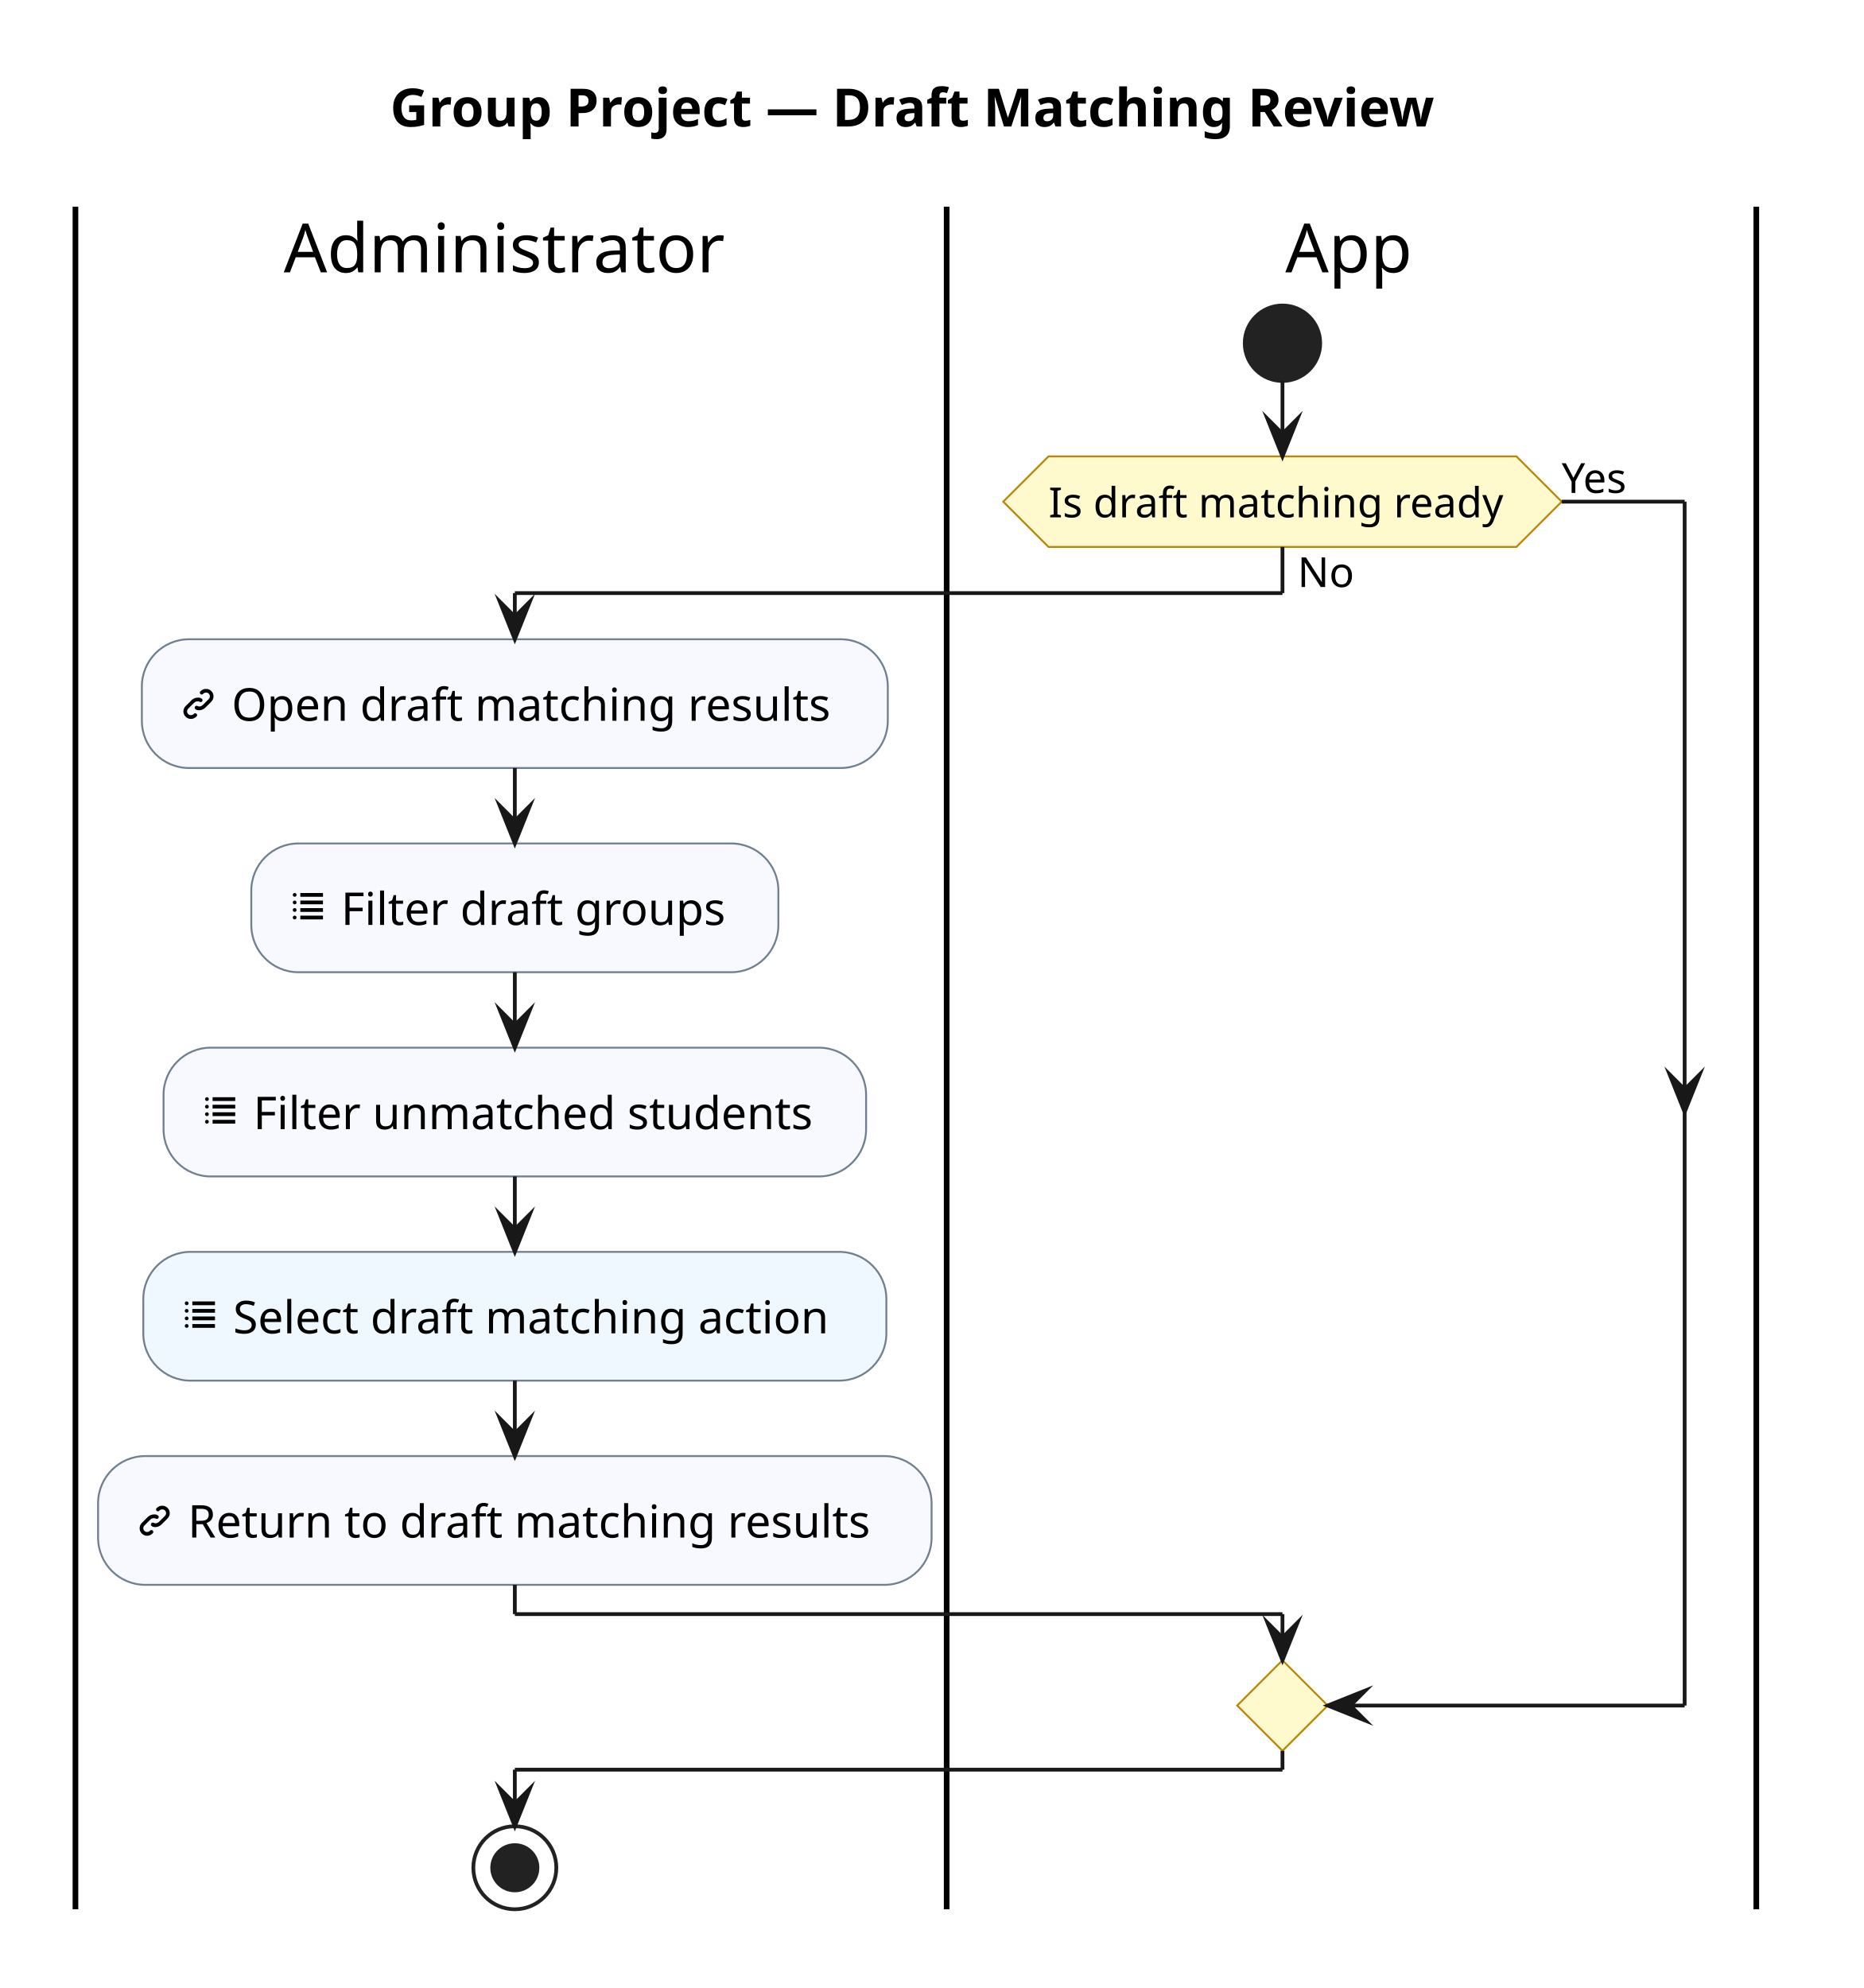
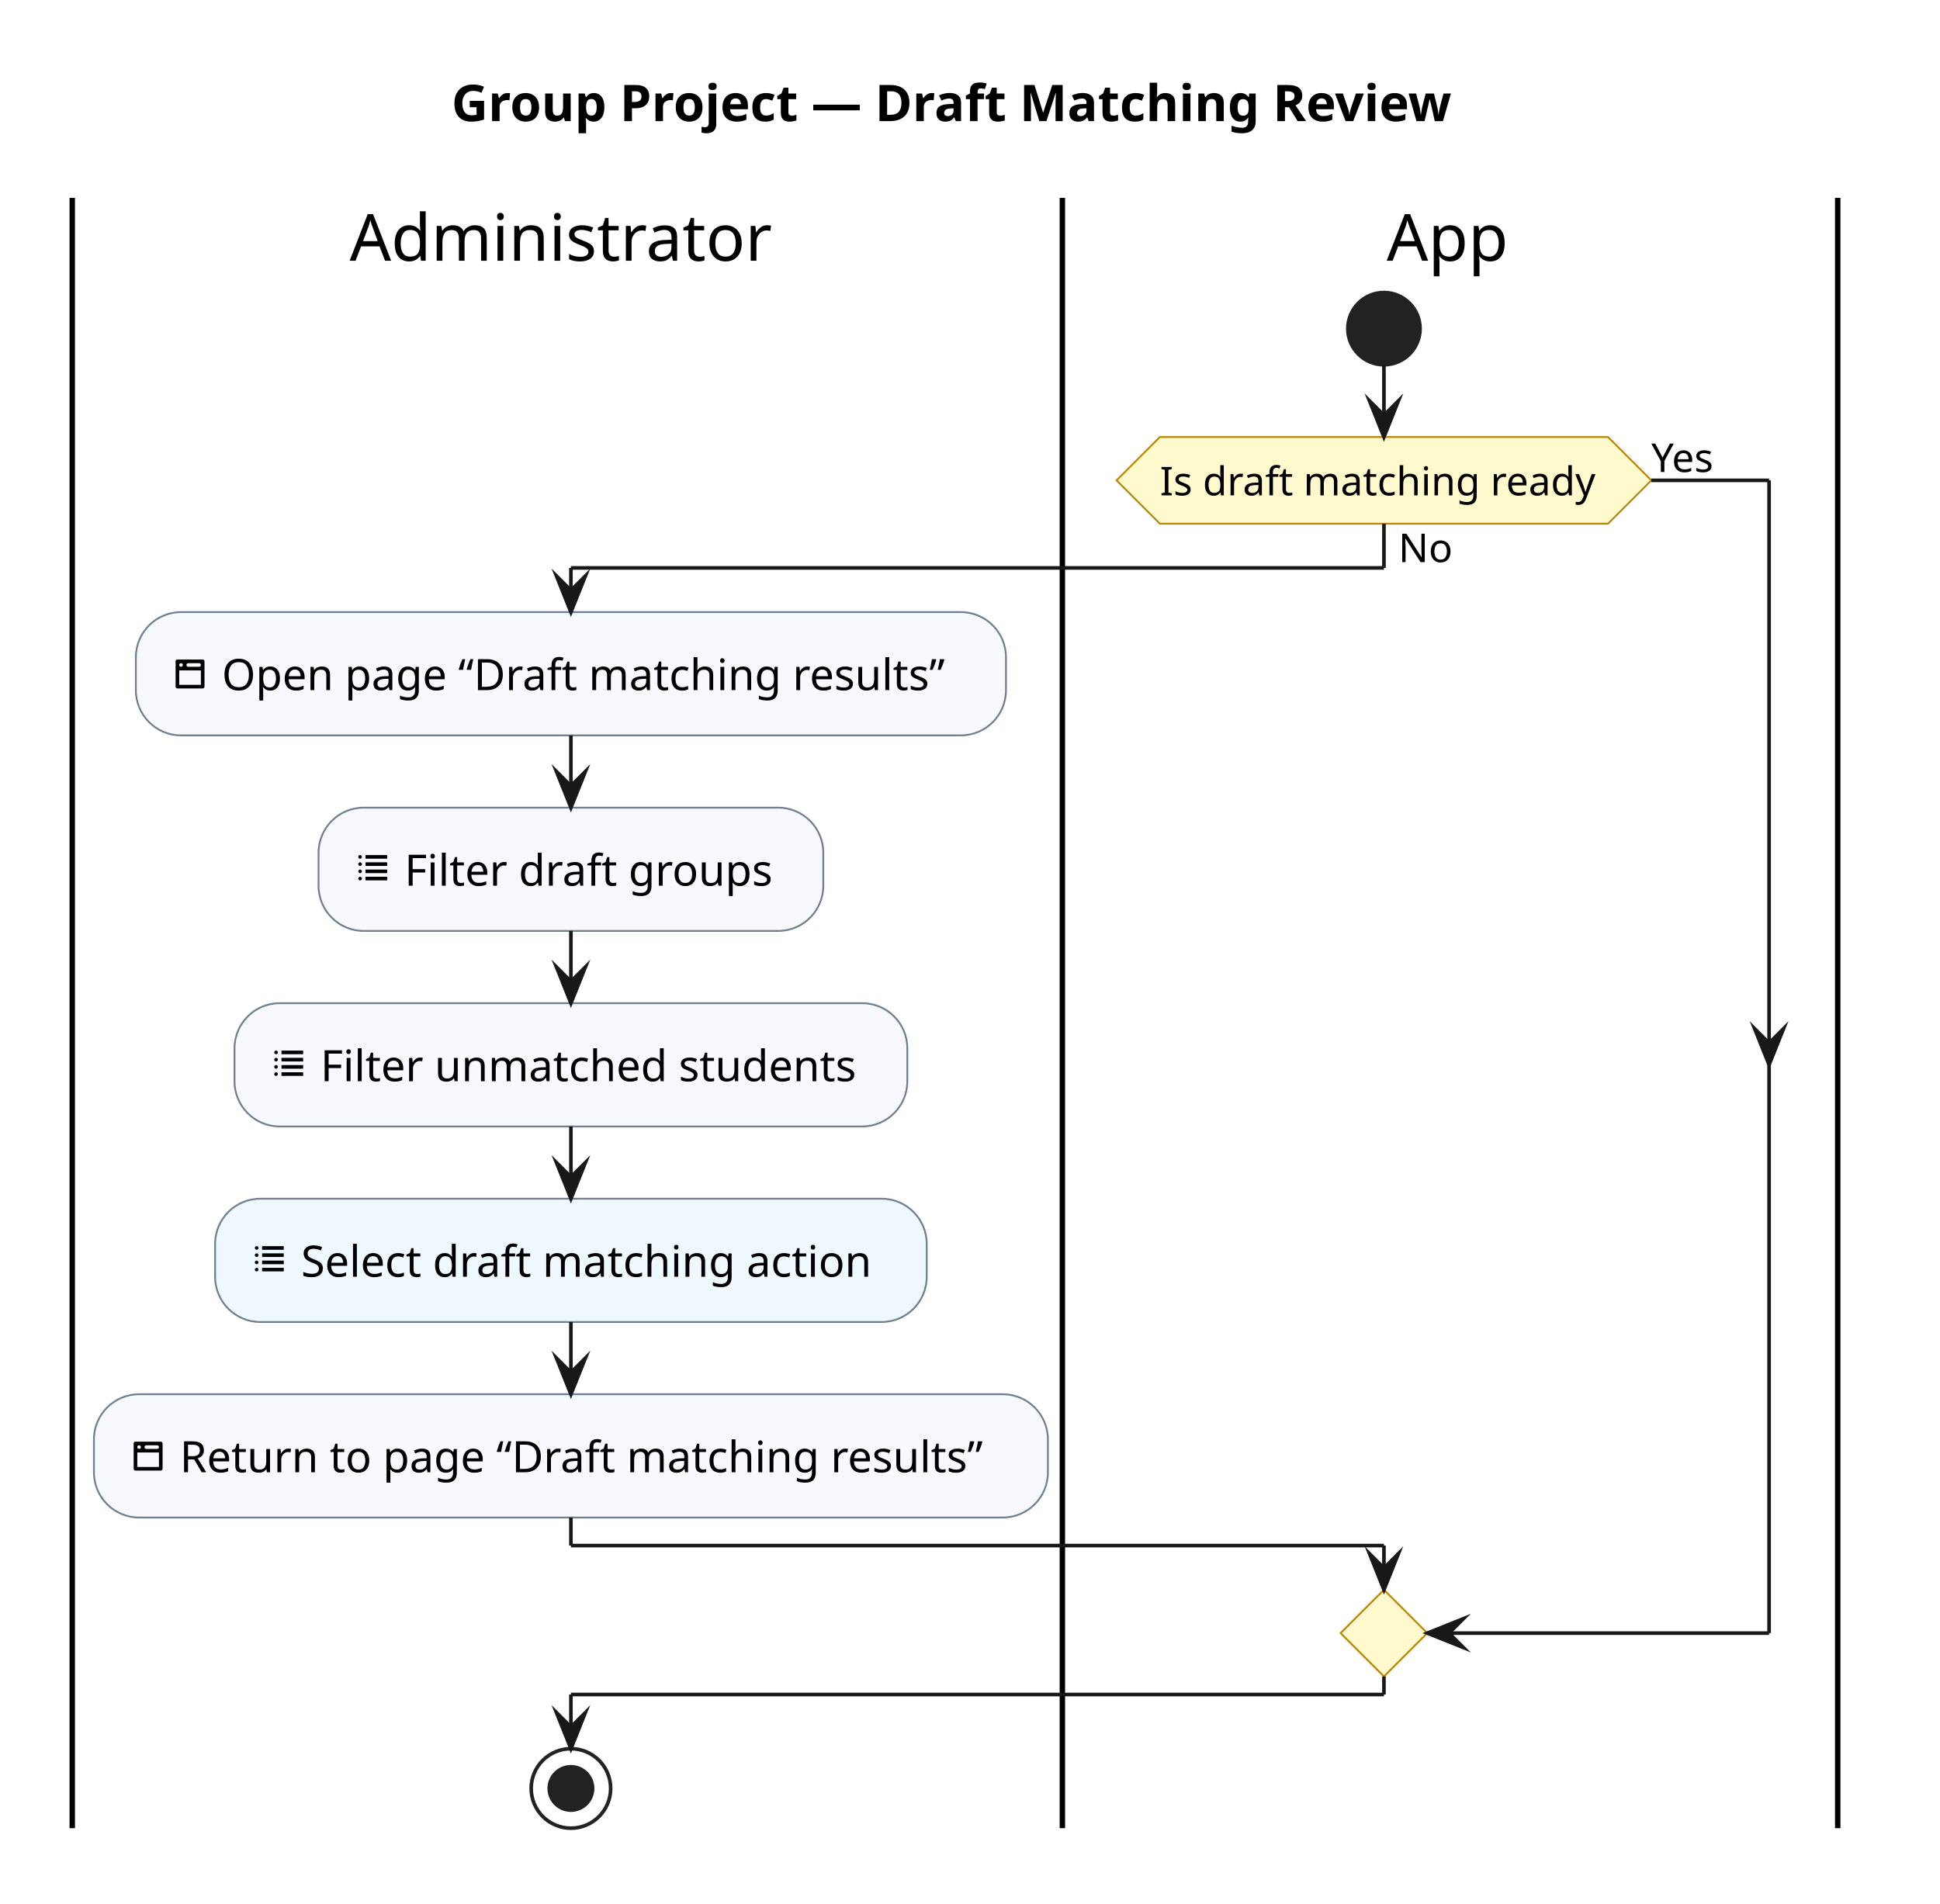
- <svg xmlns="http://www.w3.org/2000/svg" contentStyleType="text/css" data-diagram-type="ACTIVITY" height="527px" preserveAspectRatio="none" style="width:494px;height:527px;background:#FFFFFF;" version="1.1" viewBox="0 0 494 527" width="494px" zoomAndPan="magnify">
+ <svg xmlns="http://www.w3.org/2000/svg" contentStyleType="text/css" data-diagram-type="ACTIVITY" height="527px" preserveAspectRatio="none" style="width:537px;height:527px;background:#FFFFFF;" version="1.1" viewBox="0 0 537 527" width="537px" zoomAndPan="magnify">
  <defs />
  <g>
    <g class="title" data-source-line="2">
-       <text fill="#000000" font-family="sans-serif" font-size="14" font-weight="700" lengthAdjust="spacing" textLength="285.585" x="103.416" y="33.535">Group Project — Draft Matching Review</text>
+       <text fill="#000000" font-family="sans-serif" font-size="14" font-weight="700" lengthAdjust="spacing" textLength="285.585" x="124.976" y="33.535">Group Project — Draft Matching Review</text>
    </g>
-     <rect fill="none" height="21.199" style="stroke:none;stroke-width:1;" width="447.417" x="20" y="54.785" />
-     <rect fill="#F8F8FF" height="34.133" rx="12.5" ry="12.5" style="stroke:#708090;stroke-width:0.5;" width="197.731" x="37.607" y="169.462" />
-     <path d="M54.487,182.625 C54.307,182.635 54.127,182.655 53.957,182.715 C53.687,182.815 53.427,182.965 53.207,183.185 A0.5,0.5 0 1 0 53.897,183.875 C54.007,183.765 54.137,183.705 54.277,183.655 C54.627,183.535 55.057,183.585 55.337,183.875 C55.727,184.265 55.727,184.915 55.337,185.315 L53.837,186.815 C53.397,187.255 53.037,187.295 52.777,187.285 C52.517,187.275 52.367,187.155 52.367,187.155 A0.5,0.5 0 1 0 51.867,188.035 C52.207,188.255 52.207,188.255 52.707,188.285 C53.207,188.315 53.907,188.125 54.517,187.505 L56.017,186.005 C56.797,185.225 56.797,183.965 56.017,183.195 C55.737,182.915 55.407,182.745 55.047,182.665 C54.867,182.625 54.667,182.625 54.487,182.635 M52.487,184.935 C51.987,184.915 51.297,185.085 50.707,185.685 L49.207,187.185 C48.427,187.965 48.427,189.225 49.207,189.995 C49.767,190.555 50.567,190.715 51.267,190.465 C51.537,190.365 51.797,190.215 52.017,189.995 A0.5,0.5 0 1 0 51.327,189.305 C51.217,189.415 51.087,189.475 50.947,189.525 C50.597,189.645 50.167,189.595 49.887,189.305 C49.497,188.915 49.497,188.265 49.887,187.865 L51.387,186.365 C51.787,185.965 52.137,185.915 52.417,185.925 C52.697,185.935 52.887,186.015 52.887,186.015 A0.5,0.5 0 1 0 53.327,185.135 C52.987,184.935 52.987,184.935 52.487,184.915" fill="#000000" />
-     <text fill="#000000" font-family="sans-serif" font-size="12" lengthAdjust="spacing" textLength="163.934" x="61.404" y="191.064">Open draft matching results</text>
-     <rect fill="#F8F8FF" height="34.133" rx="12.5" ry="12.5" style="stroke:#708090;stroke-width:0.5;" width="139.717" x="66.614" y="223.595" />
-     <path d="M78.114,236.727 C77.834,236.727 77.614,236.947 77.614,237.227 C77.614,237.507 77.834,237.727 78.114,237.727 C78.394,237.727 78.614,237.507 78.614,237.227 C78.614,236.947 78.394,236.727 78.114,236.727 M79.614,236.727 L79.614,237.727 L85.614,237.727 L85.614,236.727 L79.614,236.727 M78.114,238.727 C77.834,238.727 77.614,238.947 77.614,239.227 C77.614,239.507 77.834,239.727 78.114,239.727 C78.394,239.727 78.614,239.507 78.614,239.227 C78.614,238.947 78.394,238.727 78.114,238.727 M79.614,238.727 L79.614,239.727 L85.614,239.727 L85.614,238.727 L79.614,238.727 M78.114,240.727 C77.834,240.727 77.614,240.947 77.614,241.227 C77.614,241.507 77.834,241.727 78.114,241.727 C78.394,241.727 78.614,241.507 78.614,241.227 C78.614,240.947 78.394,240.727 78.114,240.727 M79.614,240.727 L79.614,241.727 L85.614,241.727 L85.614,240.727 L79.614,240.727 M78.114,242.727 C77.834,242.727 77.614,242.947 77.614,243.227 C77.614,243.507 77.834,243.727 78.114,243.727 C78.394,243.727 78.614,243.507 78.614,243.227 C78.614,242.947 78.394,242.727 78.114,242.727 M79.614,242.727 L79.614,243.727 L85.614,243.727 L85.614,242.727 L79.614,242.727" fill="#000000" />
-     <text fill="#000000" font-family="sans-serif" font-size="12" lengthAdjust="spacing" textLength="105.92" x="90.411" y="245.196">Filter draft groups</text>
-     <rect fill="#F8F8FF" height="34.133" rx="12.5" ry="12.5" style="stroke:#708090;stroke-width:0.5;" width="186.234" x="43.355" y="277.728" />
-     <path d="M54.855,290.86 C54.575,290.86 54.355,291.08 54.355,291.36 C54.355,291.64 54.575,291.86 54.855,291.86 C55.136,291.86 55.355,291.64 55.355,291.36 C55.355,291.08 55.136,290.86 54.855,290.86 M56.355,290.86 L56.355,291.86 L62.355,291.86 L62.355,290.86 L56.355,290.86 M54.855,292.86 C54.575,292.86 54.355,293.08 54.355,293.36 C54.355,293.64 54.575,293.86 54.855,293.86 C55.136,293.86 55.355,293.64 55.355,293.36 C55.355,293.08 55.136,292.86 54.855,292.86 M56.355,292.86 L56.355,293.86 L62.355,293.86 L62.355,292.86 L56.355,292.86 M54.855,294.86 C54.575,294.86 54.355,295.08 54.355,295.36 C54.355,295.64 54.575,295.86 54.855,295.86 C55.136,295.86 55.355,295.64 55.355,295.36 C55.355,295.08 55.136,294.86 54.855,294.86 M56.355,294.86 L56.355,295.86 L62.355,295.86 L62.355,294.86 L56.355,294.86 M54.855,296.86 C54.575,296.86 54.355,297.08 54.355,297.36 C54.355,297.64 54.575,297.86 54.855,297.86 C55.136,297.86 55.355,297.64 55.355,297.36 C55.355,297.08 55.136,296.86 54.855,296.86 M56.355,296.86 L56.355,297.86 L62.355,297.86 L62.355,296.86 L56.355,296.86" fill="#000000" />
-     <text fill="#000000" font-family="sans-serif" font-size="12" lengthAdjust="spacing" textLength="152.438" x="67.152" y="299.329">Filter unmatched students</text>
-     <rect fill="#F0F8FF" height="34.133" rx="12.5" ry="12.5" style="stroke:#708090;stroke-width:0.5;" width="196.975" x="37.985" y="331.86" />
-     <path d="M49.485,344.993 C49.205,344.993 48.985,345.213 48.985,345.493 C48.985,345.773 49.205,345.993 49.485,345.993 C49.765,345.993 49.985,345.773 49.985,345.493 C49.985,345.213 49.765,344.993 49.485,344.993 M50.985,344.993 L50.985,345.993 L56.985,345.993 L56.985,344.993 L50.985,344.993 M49.485,346.993 C49.205,346.993 48.985,347.213 48.985,347.493 C48.985,347.773 49.205,347.993 49.485,347.993 C49.765,347.993 49.985,347.773 49.985,347.493 C49.985,347.213 49.765,346.993 49.485,346.993 M50.985,346.993 L50.985,347.993 L56.985,347.993 L56.985,346.993 L50.985,346.993 M49.485,348.993 C49.205,348.993 48.985,349.213 48.985,349.493 C48.985,349.773 49.205,349.993 49.485,349.993 C49.765,349.993 49.985,349.773 49.985,349.493 C49.985,349.213 49.765,348.993 49.485,348.993 M50.985,348.993 L50.985,349.993 L56.985,349.993 L56.985,348.993 L50.985,348.993 M49.485,350.993 C49.205,350.993 48.985,351.213 48.985,351.493 C48.985,351.773 49.205,351.993 49.485,351.993 C49.765,351.993 49.985,351.773 49.985,351.493 C49.985,351.213 49.765,350.993 49.485,350.993 M50.985,350.993 L50.985,351.993 L56.985,351.993 L56.985,350.993 L50.985,350.993" fill="#000000" />
-     <text fill="#000000" font-family="sans-serif" font-size="12" lengthAdjust="spacing" textLength="163.178" x="61.782" y="353.462">Select draft matching action</text>
-     <rect fill="#F8F8FF" height="34.133" rx="12.5" ry="12.5" style="stroke:#708090;stroke-width:0.5;" width="220.945" x="26" y="385.993" />
-     <path d="M42.88,399.156 C42.7,399.166 42.52,399.186 42.35,399.246 C42.08,399.346 41.82,399.496 41.6,399.716 A0.5,0.5 0 1 0 42.29,400.406 C42.4,400.296 42.53,400.236 42.67,400.186 C43.02,400.066 43.45,400.116 43.73,400.406 C44.12,400.796 44.12,401.446 43.73,401.846 L42.23,403.346 C41.79,403.786 41.43,403.826 41.17,403.816 C40.91,403.806 40.76,403.686 40.76,403.686 A0.5,0.5 0 1 0 40.26,404.566 C40.6,404.786 40.6,404.786 41.1,404.816 C41.6,404.846 42.3,404.656 42.91,404.036 L44.41,402.536 C45.19,401.756 45.19,400.496 44.41,399.726 C44.13,399.446 43.8,399.276 43.44,399.196 C43.26,399.156 43.06,399.156 42.88,399.166 M40.88,401.466 C40.38,401.446 39.69,401.616 39.1,402.216 L37.6,403.716 C36.82,404.496 36.82,405.756 37.6,406.526 C38.16,407.086 38.96,407.246 39.66,406.996 C39.93,406.896 40.19,406.746 40.41,406.526 A0.5,0.5 0 1 0 39.72,405.836 C39.61,405.946 39.48,406.006 39.34,406.056 C38.99,406.176 38.56,406.126 38.28,405.836 C37.89,405.446 37.89,404.796 38.28,404.396 L39.78,402.896 C40.18,402.496 40.53,402.446 40.81,402.456 C41.09,402.466 41.28,402.546 41.28,402.546 A0.5,0.5 0 1 0 41.72,401.666 C41.38,401.466 41.38,401.466 40.88,401.446" fill="#000000" />
-     <text fill="#000000" font-family="sans-serif" font-size="12" lengthAdjust="spacing" textLength="187.148" x="49.797" y="407.595">Return to draft matching results</text>
-     <ellipse cx="136.473" cy="495.126" fill="none" rx="11" ry="11" style="stroke:#222222;stroke-width:1;" />
-     <ellipse cx="136.473" cy="495.126" fill="#222222" rx="6" ry="6" style="stroke:#222222;stroke-width:1;" />
+     <rect fill="none" height="21.199" style="stroke:none;stroke-width:1;" width="490.536" x="20" y="54.785" />
+     <rect fill="#F8F8FF" height="34.133" rx="12.5" ry="12.5" style="stroke:#708090;stroke-width:0.5;" width="240.85" x="37.607" y="169.462" />
+     <path d="M48.947,182.595 A0.5,0.5 0 0 0 48.607,183.095 L48.607,190.095 A0.5,0.5 0 0 0 49.107,190.595 L56.107,190.595 A0.5,0.5 0 0 0 56.607,190.095 L56.607,183.095 A0.5,0.5 0 0 0 56.107,182.595 L49.107,182.595 A0.5,0.5 0 0 0 49.017,182.595 A0.5,0.5 0 0 0 48.957,182.595 M50.107,183.595 C50.387,183.595 50.607,183.815 50.607,184.095 C50.607,184.375 50.387,184.595 50.107,184.595 C49.827,184.595 49.607,184.375 49.607,184.095 C49.607,183.815 49.827,183.595 50.107,183.595 M52.107,183.595 L55.107,183.595 C55.387,183.595 55.607,183.815 55.607,184.095 C55.607,184.375 55.387,184.595 55.107,184.595 L52.107,184.595 C51.827,184.595 51.607,184.375 51.607,184.095 C51.607,183.815 51.827,183.595 52.107,183.595 M49.607,185.595 L55.607,185.595 L55.607,189.595 L49.607,189.595 L49.607,185.595" fill="#000000" />
+     <text fill="#000000" font-family="sans-serif" font-size="12" lengthAdjust="spacing" textLength="207.053" x="61.404" y="191.064">Open page “Draft matching results”</text>
+     <rect fill="#F8F8FF" height="34.133" rx="12.5" ry="12.5" style="stroke:#708090;stroke-width:0.5;" width="139.717" x="88.174" y="223.595" />
+     <path d="M99.674,236.727 C99.394,236.727 99.174,236.947 99.174,237.227 C99.174,237.507 99.394,237.727 99.674,237.727 C99.954,237.727 100.174,237.507 100.174,237.227 C100.174,236.947 99.954,236.727 99.674,236.727 M101.174,236.727 L101.174,237.727 L107.174,237.727 L107.174,236.727 L101.174,236.727 M99.674,238.727 C99.394,238.727 99.174,238.947 99.174,239.227 C99.174,239.507 99.394,239.727 99.674,239.727 C99.954,239.727 100.174,239.507 100.174,239.227 C100.174,238.947 99.954,238.727 99.674,238.727 M101.174,238.727 L101.174,239.727 L107.174,239.727 L107.174,238.727 L101.174,238.727 M99.674,240.727 C99.394,240.727 99.174,240.947 99.174,241.227 C99.174,241.507 99.394,241.727 99.674,241.727 C99.954,241.727 100.174,241.507 100.174,241.227 C100.174,240.947 99.954,240.727 99.674,240.727 M101.174,240.727 L101.174,241.727 L107.174,241.727 L107.174,240.727 L101.174,240.727 M99.674,242.727 C99.394,242.727 99.174,242.947 99.174,243.227 C99.174,243.507 99.394,243.727 99.674,243.727 C99.954,243.727 100.174,243.507 100.174,243.227 C100.174,242.947 99.954,242.727 99.674,242.727 M101.174,242.727 L101.174,243.727 L107.174,243.727 L107.174,242.727 L101.174,242.727" fill="#000000" />
+     <text fill="#000000" font-family="sans-serif" font-size="12" lengthAdjust="spacing" textLength="105.92" x="111.971" y="245.196">Filter draft groups</text>
+     <rect fill="#F8F8FF" height="34.133" rx="12.5" ry="12.5" style="stroke:#708090;stroke-width:0.5;" width="186.234" x="64.915" y="277.728" />
+     <path d="M76.415,290.86 C76.135,290.86 75.915,291.08 75.915,291.36 C75.915,291.64 76.135,291.86 76.415,291.86 C76.695,291.86 76.915,291.64 76.915,291.36 C76.915,291.08 76.695,290.86 76.415,290.86 M77.915,290.86 L77.915,291.86 L83.915,291.86 L83.915,290.86 L77.915,290.86 M76.415,292.86 C76.135,292.86 75.915,293.08 75.915,293.36 C75.915,293.64 76.135,293.86 76.415,293.86 C76.695,293.86 76.915,293.64 76.915,293.36 C76.915,293.08 76.695,292.86 76.415,292.86 M77.915,292.86 L77.915,293.86 L83.915,293.86 L83.915,292.86 L77.915,292.86 M76.415,294.86 C76.135,294.86 75.915,295.08 75.915,295.36 C75.915,295.64 76.135,295.86 76.415,295.86 C76.695,295.86 76.915,295.64 76.915,295.36 C76.915,295.08 76.695,294.86 76.415,294.86 M77.915,294.86 L77.915,295.86 L83.915,295.86 L83.915,294.86 L77.915,294.86 M76.415,296.86 C76.135,296.86 75.915,297.08 75.915,297.36 C75.915,297.64 76.135,297.86 76.415,297.86 C76.695,297.86 76.915,297.64 76.915,297.36 C76.915,297.08 76.695,296.86 76.415,296.86 M77.915,296.86 L77.915,297.86 L83.915,297.86 L83.915,296.86 L77.915,296.86" fill="#000000" />
+     <text fill="#000000" font-family="sans-serif" font-size="12" lengthAdjust="spacing" textLength="152.438" x="88.712" y="299.329">Filter unmatched students</text>
+     <rect fill="#F0F8FF" height="34.133" rx="12.5" ry="12.5" style="stroke:#708090;stroke-width:0.5;" width="196.975" x="59.545" y="331.86" />
+     <path d="M71.045,344.993 C70.765,344.993 70.545,345.213 70.545,345.493 C70.545,345.773 70.765,345.993 71.045,345.993 C71.325,345.993 71.545,345.773 71.545,345.493 C71.545,345.213 71.325,344.993 71.045,344.993 M72.545,344.993 L72.545,345.993 L78.545,345.993 L78.545,344.993 L72.545,344.993 M71.045,346.993 C70.765,346.993 70.545,347.213 70.545,347.493 C70.545,347.773 70.765,347.993 71.045,347.993 C71.325,347.993 71.545,347.773 71.545,347.493 C71.545,347.213 71.325,346.993 71.045,346.993 M72.545,346.993 L72.545,347.993 L78.545,347.993 L78.545,346.993 L72.545,346.993 M71.045,348.993 C70.765,348.993 70.545,349.213 70.545,349.493 C70.545,349.773 70.765,349.993 71.045,349.993 C71.325,349.993 71.545,349.773 71.545,349.493 C71.545,349.213 71.325,348.993 71.045,348.993 M72.545,348.993 L72.545,349.993 L78.545,349.993 L78.545,348.993 L72.545,348.993 M71.045,350.993 C70.765,350.993 70.545,351.213 70.545,351.493 C70.545,351.773 70.765,351.993 71.045,351.993 C71.325,351.993 71.545,351.773 71.545,351.493 C71.545,351.213 71.325,350.993 71.045,350.993 M72.545,350.993 L72.545,351.993 L78.545,351.993 L78.545,350.993 L72.545,350.993" fill="#000000" />
+     <text fill="#000000" font-family="sans-serif" font-size="12" lengthAdjust="spacing" textLength="163.178" x="83.342" y="353.462">Select draft matching action</text>
+     <rect fill="#F8F8FF" height="34.133" rx="12.5" ry="12.5" style="stroke:#708090;stroke-width:0.5;" width="264.065" x="26" y="385.993" />
+     <path d="M37.34,399.126 A0.5,0.5 0 0 0 37,399.626 L37,406.626 A0.5,0.5 0 0 0 37.5,407.126 L44.5,407.126 A0.5,0.5 0 0 0 45,406.626 L45,399.626 A0.5,0.5 0 0 0 44.5,399.126 L37.5,399.126 A0.5,0.5 0 0 0 37.41,399.126 A0.5,0.5 0 0 0 37.35,399.126 M38.5,400.126 C38.78,400.126 39,400.346 39,400.626 C39,400.906 38.78,401.126 38.5,401.126 C38.22,401.126 38,400.906 38,400.626 C38,400.346 38.22,400.126 38.5,400.126 M40.5,400.126 L43.5,400.126 C43.78,400.126 44,400.346 44,400.626 C44,400.906 43.78,401.126 43.5,401.126 L40.5,401.126 C40.22,401.126 40,400.906 40,400.626 C40,400.346 40.22,400.126 40.5,400.126 M38,402.126 L44,402.126 L44,406.126 L38,406.126 L38,402.126" fill="#000000" />
+     <text fill="#000000" font-family="sans-serif" font-size="12" lengthAdjust="spacing" textLength="230.268" x="49.797" y="407.595">Return to page “Draft matching results”</text>
+     <ellipse cx="158.032" cy="495.126" fill="none" rx="11" ry="11" style="stroke:#222222;stroke-width:1;" />
+     <ellipse cx="158.032" cy="495.126" fill="#222222" rx="6" ry="6" style="stroke:#222222;stroke-width:1;" />
    <line style="stroke:#000000;stroke-width:1.5;" x1="20" x2="20" y1="54.785" y2="506.126" />
-     <ellipse cx="339.963" cy="90.984" fill="#222222" rx="10" ry="10" style="stroke:#222222;stroke-width:1;" />
-     <polygon fill="#FFFACD" points="277.945,120.984,401.98,120.984,413.98,132.984,401.98,144.984,277.945,144.984,265.945,132.984,277.945,120.984" style="stroke:#B8860B;stroke-width:0.5;stroke-linejoin:miter;stroke-miterlimit:10;" />
-     <text fill="#000000" font-family="sans-serif" font-size="11" lengthAdjust="spacing" textLength="14.883" x="343.963" y="155.619">No</text>
-     <text fill="#000000" font-family="sans-serif" font-size="11" lengthAdjust="spacing" textLength="124.035" x="277.945" y="137.142">Is draft matching ready</text>
-     <text fill="#000000" font-family="sans-serif" font-size="11" lengthAdjust="spacing" textLength="18.589" x="413.98" y="130.664">Yes</text>
-     <polygon fill="#FFFACD" points="339.963,440.126,351.963,452.126,339.963,464.126,327.963,452.126,339.963,440.126" style="stroke:#B8860B;stroke-width:0.5;stroke-linejoin:miter;stroke-miterlimit:10;" />
-     <line style="stroke:#000000;stroke-width:1.5;" x1="250.945" x2="250.945" y1="54.785" y2="506.126" />
-     <line style="stroke:#000000;stroke-width:1.5;" x1="465.569" x2="465.569" y1="54.785" y2="506.126" />
-     <line style="stroke:#181818;stroke-width:1;" x1="136.473" x2="136.473" y1="203.595" y2="223.595" />
-     <polygon fill="#181818" points="132.473,213.595,136.473,223.595,140.473,213.595,136.473,217.595" style="stroke:#181818;stroke-width:1;stroke-linejoin:miter;stroke-miterlimit:10;" />
-     <line style="stroke:#181818;stroke-width:1;" x1="136.473" x2="136.473" y1="257.728" y2="277.728" />
-     <polygon fill="#181818" points="132.473,267.728,136.473,277.728,140.473,267.728,136.473,271.728" style="stroke:#181818;stroke-width:1;stroke-linejoin:miter;stroke-miterlimit:10;" />
-     <line style="stroke:#181818;stroke-width:1;" x1="136.473" x2="136.473" y1="311.86" y2="331.86" />
-     <polygon fill="#181818" points="132.473,321.86,136.473,331.86,140.473,321.86,136.473,325.86" style="stroke:#181818;stroke-width:1;stroke-linejoin:miter;stroke-miterlimit:10;" />
-     <line style="stroke:#181818;stroke-width:1;" x1="136.473" x2="136.473" y1="365.993" y2="385.993" />
-     <polygon fill="#181818" points="132.473,375.993,136.473,385.993,140.473,375.993,136.473,379.993" style="stroke:#181818;stroke-width:1;stroke-linejoin:miter;stroke-miterlimit:10;" />
-     <line style="stroke:#181818;stroke-width:1;" x1="413.98" x2="446.569" y1="132.984" y2="132.984" />
-     <polygon fill="#181818" points="442.569,284.794,446.569,294.794,450.569,284.794,446.569,288.794" style="stroke:#181818;stroke-width:1;stroke-linejoin:miter;stroke-miterlimit:10;" />
-     <line style="stroke:#181818;stroke-width:1;" x1="446.569" x2="446.569" y1="132.984" y2="452.126" />
-     <line style="stroke:#181818;stroke-width:1;" x1="446.569" x2="351.963" y1="452.126" y2="452.126" />
-     <polygon fill="#181818" points="361.963,448.126,351.963,452.126,361.963,456.126,357.963,452.126" style="stroke:#181818;stroke-width:1;stroke-linejoin:miter;stroke-miterlimit:10;" />
-     <line style="stroke:#181818;stroke-width:1;" x1="339.963" x2="339.963" y1="100.984" y2="120.984" />
-     <polygon fill="#181818" points="335.963,110.984,339.963,120.984,343.963,110.984,339.963,114.984" style="stroke:#181818;stroke-width:1;stroke-linejoin:miter;stroke-miterlimit:10;" />
-     <line style="stroke:#181818;stroke-width:1;" x1="339.963" x2="339.963" y1="144.984" y2="157.223" />
-     <line style="stroke:#181818;stroke-width:1;" x1="339.963" x2="136.473" y1="157.223" y2="157.223" />
-     <line style="stroke:#181818;stroke-width:1;" x1="136.473" x2="136.473" y1="157.223" y2="169.462" />
-     <polygon fill="#181818" points="132.473,159.462,136.473,169.462,140.473,159.462,136.473,163.462" style="stroke:#181818;stroke-width:1;stroke-linejoin:miter;stroke-miterlimit:10;" />
-     <line style="stroke:#181818;stroke-width:1;" x1="136.473" x2="136.473" y1="420.126" y2="427.887" />
-     <line style="stroke:#181818;stroke-width:1;" x1="136.473" x2="339.963" y1="427.887" y2="427.887" />
-     <line style="stroke:#181818;stroke-width:1;" x1="339.963" x2="339.963" y1="427.887" y2="440.126" />
-     <polygon fill="#181818" points="335.963,430.126,339.963,440.126,343.963,430.126,339.963,434.126" style="stroke:#181818;stroke-width:1;stroke-linejoin:miter;stroke-miterlimit:10;" />
-     <line style="stroke:#181818;stroke-width:1;" x1="339.963" x2="339.963" y1="464.126" y2="469.126" />
-     <line style="stroke:#181818;stroke-width:1;" x1="339.963" x2="136.473" y1="469.126" y2="469.126" />
-     <line style="stroke:#181818;stroke-width:1;" x1="136.473" x2="136.473" y1="469.126" y2="484.126" />
-     <polygon fill="#181818" points="132.473,474.126,136.473,484.126,140.473,474.126,136.473,478.126" style="stroke:#181818;stroke-width:1;stroke-linejoin:miter;stroke-miterlimit:10;" />
-     <text fill="#000000" font-family="sans-serif" font-size="18" lengthAdjust="spacing" textLength="120.498" x="75.224" y="72.188">Administrator</text>
-     <text fill="#000000" font-family="sans-serif" font-size="18" lengthAdjust="spacing" textLength="35.077" x="340.719" y="72.188">App</text>
+     <ellipse cx="383.082" cy="90.984" fill="#222222" rx="10" ry="10" style="stroke:#222222;stroke-width:1;" />
+     <polygon fill="#FFFACD" points="321.065,120.984,445.099,120.984,457.099,132.984,445.099,144.984,321.065,144.984,309.065,132.984,321.065,120.984" style="stroke:#B8860B;stroke-width:0.5;stroke-linejoin:miter;stroke-miterlimit:10;" />
+     <text fill="#000000" font-family="sans-serif" font-size="11" lengthAdjust="spacing" textLength="14.883" x="387.082" y="155.619">No</text>
+     <text fill="#000000" font-family="sans-serif" font-size="11" lengthAdjust="spacing" textLength="124.035" x="321.065" y="137.142">Is draft matching ready</text>
+     <text fill="#000000" font-family="sans-serif" font-size="11" lengthAdjust="spacing" textLength="18.589" x="457.099" y="130.664">Yes</text>
+     <polygon fill="#FFFACD" points="383.082,440.126,395.082,452.126,383.082,464.126,371.082,452.126,383.082,440.126" style="stroke:#B8860B;stroke-width:0.5;stroke-linejoin:miter;stroke-miterlimit:10;" />
+     <line style="stroke:#000000;stroke-width:1.5;" x1="294.065" x2="294.065" y1="54.785" y2="506.126" />
+     <line style="stroke:#000000;stroke-width:1.5;" x1="508.688" x2="508.688" y1="54.785" y2="506.126" />
+     <line style="stroke:#181818;stroke-width:1;" x1="158.032" x2="158.032" y1="203.595" y2="223.595" />
+     <polygon fill="#181818" points="154.032,213.595,158.032,223.595,162.032,213.595,158.032,217.595" style="stroke:#181818;stroke-width:1;stroke-linejoin:miter;stroke-miterlimit:10;" />
+     <line style="stroke:#181818;stroke-width:1;" x1="158.032" x2="158.032" y1="257.728" y2="277.728" />
+     <polygon fill="#181818" points="154.032,267.728,158.032,277.728,162.032,267.728,158.032,271.728" style="stroke:#181818;stroke-width:1;stroke-linejoin:miter;stroke-miterlimit:10;" />
+     <line style="stroke:#181818;stroke-width:1;" x1="158.032" x2="158.032" y1="311.86" y2="331.86" />
+     <polygon fill="#181818" points="154.032,321.86,158.032,331.86,162.032,321.86,158.032,325.86" style="stroke:#181818;stroke-width:1;stroke-linejoin:miter;stroke-miterlimit:10;" />
+     <line style="stroke:#181818;stroke-width:1;" x1="158.032" x2="158.032" y1="365.993" y2="385.993" />
+     <polygon fill="#181818" points="154.032,375.993,158.032,385.993,162.032,375.993,158.032,379.993" style="stroke:#181818;stroke-width:1;stroke-linejoin:miter;stroke-miterlimit:10;" />
+     <line style="stroke:#181818;stroke-width:1;" x1="457.099" x2="489.688" y1="132.984" y2="132.984" />
+     <polygon fill="#181818" points="485.688,284.794,489.688,294.794,493.688,284.794,489.688,288.794" style="stroke:#181818;stroke-width:1;stroke-linejoin:miter;stroke-miterlimit:10;" />
+     <line style="stroke:#181818;stroke-width:1;" x1="489.688" x2="489.688" y1="132.984" y2="452.126" />
+     <line style="stroke:#181818;stroke-width:1;" x1="489.688" x2="395.082" y1="452.126" y2="452.126" />
+     <polygon fill="#181818" points="405.082,448.126,395.082,452.126,405.082,456.126,401.082,452.126" style="stroke:#181818;stroke-width:1;stroke-linejoin:miter;stroke-miterlimit:10;" />
+     <line style="stroke:#181818;stroke-width:1;" x1="383.082" x2="383.082" y1="100.984" y2="120.984" />
+     <polygon fill="#181818" points="379.082,110.984,383.082,120.984,387.082,110.984,383.082,114.984" style="stroke:#181818;stroke-width:1;stroke-linejoin:miter;stroke-miterlimit:10;" />
+     <line style="stroke:#181818;stroke-width:1;" x1="383.082" x2="383.082" y1="144.984" y2="157.223" />
+     <line style="stroke:#181818;stroke-width:1;" x1="383.082" x2="158.032" y1="157.223" y2="157.223" />
+     <line style="stroke:#181818;stroke-width:1;" x1="158.032" x2="158.032" y1="157.223" y2="169.462" />
+     <polygon fill="#181818" points="154.032,159.462,158.032,169.462,162.032,159.462,158.032,163.462" style="stroke:#181818;stroke-width:1;stroke-linejoin:miter;stroke-miterlimit:10;" />
+     <line style="stroke:#181818;stroke-width:1;" x1="158.032" x2="158.032" y1="420.126" y2="427.887" />
+     <line style="stroke:#181818;stroke-width:1;" x1="158.032" x2="383.082" y1="427.887" y2="427.887" />
+     <line style="stroke:#181818;stroke-width:1;" x1="383.082" x2="383.082" y1="427.887" y2="440.126" />
+     <polygon fill="#181818" points="379.082,430.126,383.082,440.126,387.082,430.126,383.082,434.126" style="stroke:#181818;stroke-width:1;stroke-linejoin:miter;stroke-miterlimit:10;" />
+     <line style="stroke:#181818;stroke-width:1;" x1="383.082" x2="383.082" y1="464.126" y2="469.126" />
+     <line style="stroke:#181818;stroke-width:1;" x1="383.082" x2="158.032" y1="469.126" y2="469.126" />
+     <line style="stroke:#181818;stroke-width:1;" x1="158.032" x2="158.032" y1="469.126" y2="484.126" />
+     <polygon fill="#181818" points="154.032,474.126,158.032,484.126,162.032,474.126,158.032,478.126" style="stroke:#181818;stroke-width:1;stroke-linejoin:miter;stroke-miterlimit:10;" />
+     <text fill="#000000" font-family="sans-serif" font-size="18" lengthAdjust="spacing" textLength="120.498" x="96.783" y="72.188">Administrator</text>
+     <text fill="#000000" font-family="sans-serif" font-size="18" lengthAdjust="spacing" textLength="35.077" x="383.838" y="72.188">App</text>
  </g>
</svg>
